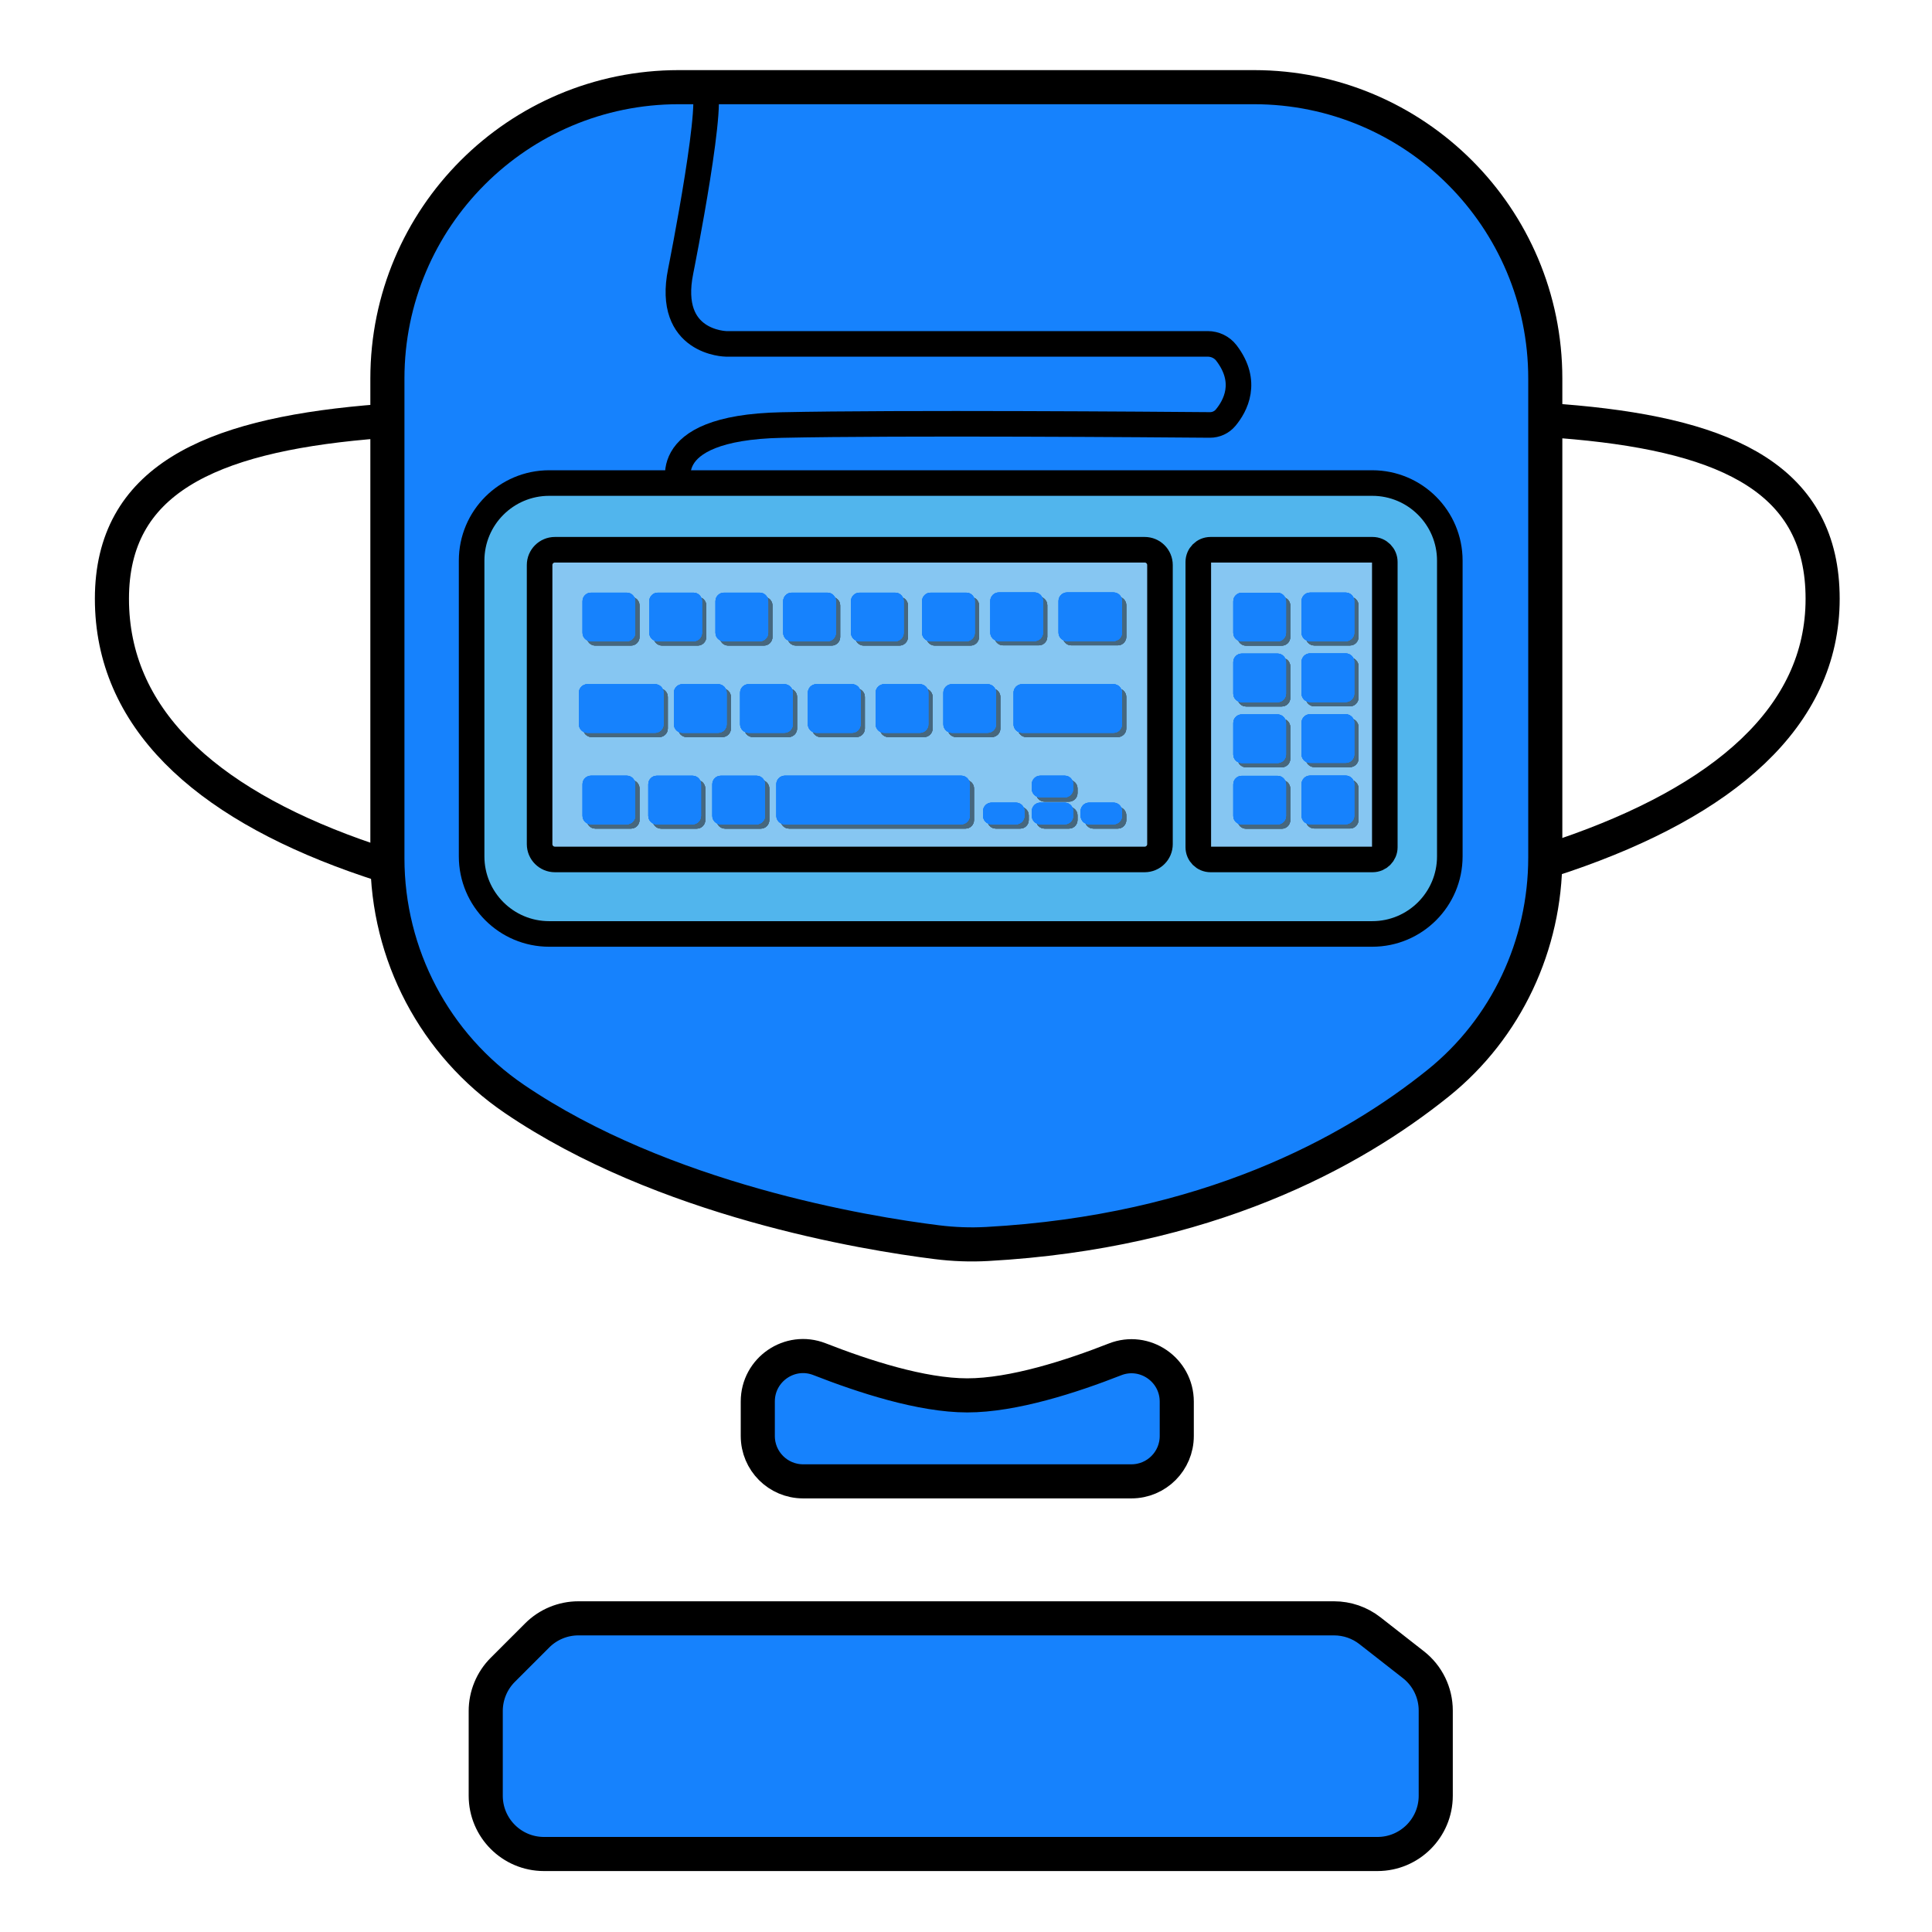
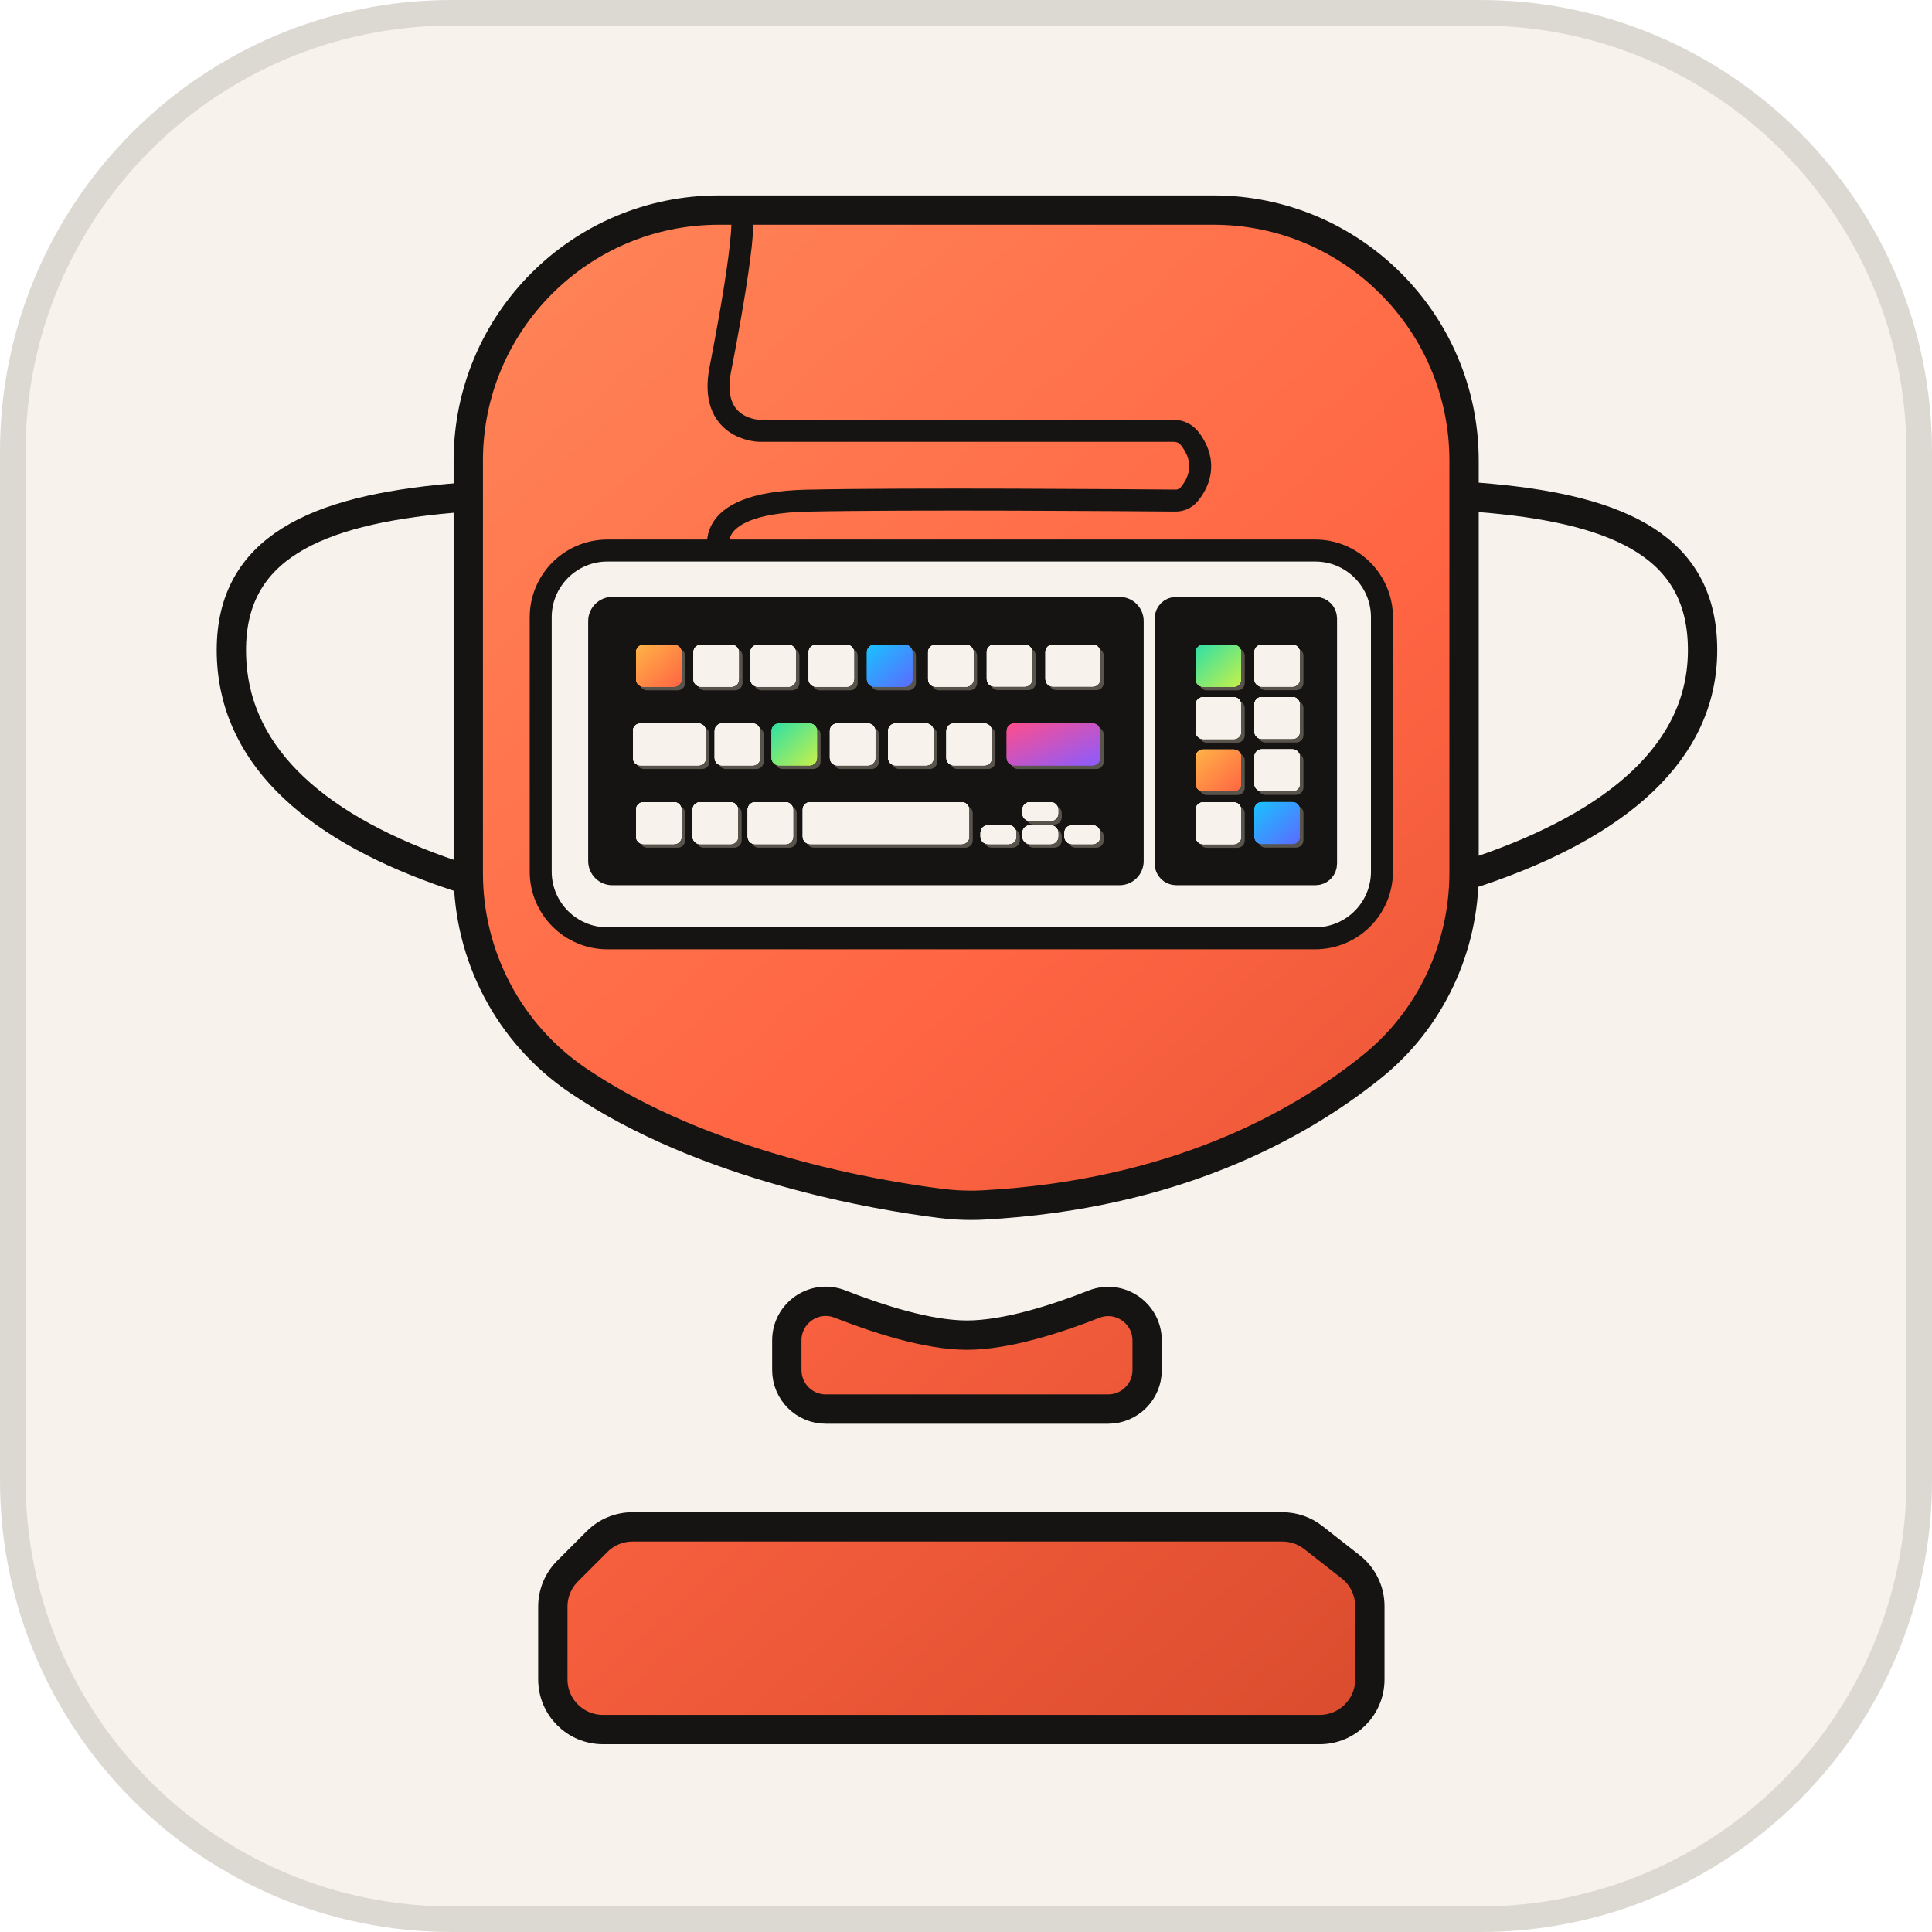
<svg xmlns="http://www.w3.org/2000/svg" viewBox="0 0 453.28 453.28">
  <defs>
    <style>
-       .cls-1 {
-         fill: #51b5ed;
-       }
+       .cls-1 { fill: #f7f3ec; }
+       .cls-2 { fill: #151412; }
+       .cls-3 { fill: #f7f3ec; }
+       .cls-4 { fill: none; }
+       .cls-5 { fill: url(#cup); }
+       .cls-6 { fill: #f7f3ec; }
+       .cls-7 { fill: #58534b; }
+       .cls-8 { isolation: isolate; }

-       .cls-1, .cls-2, .cls-3, .cls-4, .cls-5 {
-         stroke: #000;
-         stroke-miterlimit: 10;
-       }
+       .cls-1, .cls-2, .cls-3, .cls-4, .cls-5 { stroke: #151412; stroke-miterlimit: 10; }
+       .cls-1, .cls-2, .cls-4 { stroke-width: 6px; }
+       .cls-3, .cls-5 { stroke-width: 8px; }

-       .cls-1, .cls-2, .cls-4 {
-         stroke-width: 6px;
-       }
- 
-       .cls-6, .cls-5 {
-         fill: #1682fd;
-       }
- 
-       .cls-7 {
-         mix-blend-mode: multiply;
-         opacity: .48;
-       }
- 
-       .cls-2 {
-         fill: #86c6f2;
-       }
- 
-       .cls-8 {
-         isolation: isolate;
-       }
- 
-       .cls-3, .cls-4 {
-         fill: none;
-       }
- 
-       .cls-3, .cls-5 {
-         stroke-width: 8px;
-       }
+       .k-orange { fill: url(#k-orange); }
+       .k-blue { fill: url(#k-blue); }
+       .k-pink { fill: url(#k-pink); }
+       .k-green { fill: url(#k-green); }
    </style>
+     <linearGradient id="cup" gradientUnits="userSpaceOnUse" x1="40" y1="20" x2="380" y2="400">
+       <stop offset="0" stop-color="#ff8a5c" />
+       <stop offset="0.55" stop-color="#ff6543" />
+       <stop offset="1" stop-color="#d94b2d" />
+     </linearGradient>
+     <linearGradient id="k-orange" x1="0" y1="0" x2="1" y2="1">
+       <stop offset="0" stop-color="#ffb347" />
+       <stop offset="1" stop-color="#ff6543" />
+     </linearGradient>
+     <linearGradient id="k-blue" x1="0" y1="0" x2="1" y2="1">
+       <stop offset="0" stop-color="#19c2ff" />
+       <stop offset="1" stop-color="#5b6bff" />
+     </linearGradient>
+     <linearGradient id="k-pink" x1="0" y1="0" x2="1" y2="1">
+       <stop offset="0" stop-color="#ff4d8d" />
+       <stop offset="1" stop-color="#8a5cff" />
+     </linearGradient>
+     <linearGradient id="k-green" x1="0" y1="0" x2="1" y2="1">
+       <stop offset="0" stop-color="#2fe0a5" />
+       <stop offset="1" stop-color="#c6f04a" />
+     </linearGradient>
  </defs>
-   <g class="cls-8">
-     <g id="Layer_3" data-name="Layer 3">
-       <path class="cls-3" d="M427.62,140.49c0,55.63-93.44,78.63-204.28,78.63S26.26,196.12,26.26,140.49s91.61-41.06,202.44-41.06,198.92-14.57,198.92,41.06Z" />
-       <path class="cls-5" d="M159.25,20.45h134.94c37.75,0,68.36,30.61,68.36,68.36v112.36c0,20.52-9.12,40.07-25.11,52.94-20.45,16.45-54.44,34.91-105.82,37.75-3.94,.22-7.9,.07-11.82-.42-16.77-2.09-64.19-9.85-99.15-33.64-18.66-12.7-29.76-33.86-29.76-56.43V88.81c0-37.75,30.61-68.36,68.36-68.36Z" />
-       <path class="cls-5" d="M177.79,328.81v8.1c0,5.88,4.76,10.64,10.64,10.64h77.02c5.88,0,10.64-4.76,10.64-10.64v-8.06c0-7.49-7.54-12.66-14.51-9.91-10.2,4.01-23.89,8.44-34.64,8.44s-24.39-4.47-34.66-8.49c-6.97-2.73-14.49,2.44-14.49,9.92Z" />
-       <path class="cls-5" d="M127.62,434.98h195.56c7.55,0,13.67-6.12,13.67-13.67v-19.99c0-4.2-1.93-8.17-5.25-10.76l-10.19-7.97c-2.4-1.88-5.37-2.9-8.42-2.9H135.7c-3.62,0-7.1,1.44-9.66,4l-8.08,8.08c-2.56,2.56-4,6.04-4,9.66v19.88c0,7.55,6.12,13.67,13.67,13.67Z" />
-     </g>
-     <g id="Layer_4" data-name="Layer 4">
-       <rect class="cls-1" x="110.65" y="113.33" width="229.5" height="105.79" rx="18.2" ry="18.2" />
-       <path class="cls-4" d="M159.7,114.85s-7.02-14.48,23.69-15.13c27.66-.59,88.65-.12,100.46-.02,1.43,.01,2.79-.61,3.7-1.7,2.26-2.71,5.4-8.37,.18-15.19-1.04-1.35-2.66-2.13-4.37-2.13h-112.99s-14.1-.17-10.67-17.06c0,0,8.81-44.03,5.04-43.18" />
-       <rect class="cls-2" x="126.6" y="128.98" width="145.55" height="72.66" rx="3.59" ry="3.59" />
-       <rect class="cls-2" x="281.14" y="128.98" width="43.76" height="72.66" rx="2.87" ry="2.87" />
-       <g>
-         <g class="cls-7">
-           <rect x="137.67" y="140.05" width="12.37" height="11.41" rx="2" ry="2" />
-           <rect x="137.67" y="140.05" width="12.37" height="11.41" rx="2" ry="2" />
-           <rect x="137.67" y="140.05" width="12.37" height="11.41" rx="2" ry="2" />
-           <rect x="137.67" y="140.05" width="12.37" height="11.41" rx="2" ry="2" />
-           <rect x="183.14" y="182.99" width="45.38" height="11.41" rx="2" ry="2" />
-           <rect x="183.14" y="182.99" width="45.38" height="11.41" rx="2" ry="2" />
-           <rect x="183.14" y="182.99" width="45.38" height="11.41" rx="2" ry="2" />
-           <rect x="183.14" y="182.99" width="45.38" height="11.41" rx="2" ry="2" />
-           <rect x="137.67" y="182.99" width="12.37" height="11.41" rx="2" ry="2" />
-           <rect x="137.67" y="182.99" width="12.37" height="11.41" rx="2" ry="2" />
-           <rect x="137.67" y="182.99" width="12.37" height="11.41" rx="2" ry="2" />
-           <rect x="137.67" y="182.99" width="12.37" height="11.41" rx="2" ry="2" />
-           <rect x="153.1" y="183" width="12.37" height="11.41" rx="2" ry="2" />
-           <rect x="153.1" y="183" width="12.37" height="11.41" rx="2" ry="2" />
-           <rect x="153.1" y="183" width="12.37" height="11.41" rx="2" ry="2" />
-           <rect x="153.1" y="183" width="12.37" height="11.41" rx="2" ry="2" />
-           <rect x="168.12" y="183" width="12.37" height="11.41" rx="2" ry="2" />
-           <rect x="168.12" y="183" width="12.37" height="11.41" rx="2" ry="2" />
-           <rect x="168.12" y="183" width="12.37" height="11.41" rx="2" ry="2" />
-           <rect x="168.12" y="183" width="12.37" height="11.41" rx="2" ry="2" />
-           <rect x="136.82" y="161.52" width="19.86" height="11.41" rx="2" ry="2" />
-           <rect x="136.82" y="161.52" width="19.86" height="11.41" rx="2" ry="2" />
-           <rect x="136.82" y="161.52" width="19.86" height="11.41" rx="2" ry="2" />
-           <rect x="136.82" y="161.52" width="19.86" height="11.41" rx="2" ry="2" />
-           <rect x="159.11" y="161.52" width="12.37" height="11.41" rx="2" ry="2" />
-           <rect x="159.11" y="161.52" width="12.37" height="11.41" rx="2" ry="2" />
-           <rect x="159.11" y="161.52" width="12.37" height="11.41" rx="2" ry="2" />
-           <rect x="159.11" y="161.52" width="12.37" height="11.41" rx="2" ry="2" />
-           <rect x="174.64" y="161.52" width="12.37" height="11.41" rx="2" ry="2" />
-           <rect x="174.64" y="161.52" width="12.37" height="11.41" rx="2" ry="2" />
-           <rect x="174.64" y="161.52" width="12.37" height="11.41" rx="2" ry="2" />
-           <rect x="174.64" y="161.52" width="12.37" height="11.41" rx="2" ry="2" />
-           <rect x="190.54" y="161.52" width="12.37" height="11.41" rx="2" ry="2" />
-           <rect x="190.54" y="161.52" width="12.37" height="11.41" rx="2" ry="2" />
-           <rect x="190.54" y="161.52" width="12.37" height="11.41" rx="2" ry="2" />
-           <rect x="190.54" y="161.52" width="12.37" height="11.41" rx="2" ry="2" />
-           <rect x="206.44" y="161.52" width="12.37" height="11.41" rx="2" ry="2" />
-           <rect x="206.44" y="161.52" width="12.37" height="11.41" rx="2" ry="2" />
-           <rect x="206.44" y="161.52" width="12.37" height="11.41" rx="2" ry="2" />
-           <rect x="206.44" y="161.52" width="12.37" height="11.41" rx="2" ry="2" />
-           <rect x="222.33" y="161.52" width="12.37" height="11.41" rx="2" ry="2" />
-           <rect x="222.33" y="161.52" width="12.37" height="11.41" rx="2" ry="2" />
-           <rect x="222.33" y="161.52" width="12.37" height="11.41" rx="2" ry="2" />
-           <rect x="222.33" y="161.52" width="12.37" height="11.41" rx="2" ry="2" />
-           <rect x="238.8" y="161.52" width="25.44" height="11.41" rx="2" ry="2" />
-           <rect x="238.8" y="161.52" width="25.44" height="11.41" rx="2" ry="2" />
-           <rect x="238.8" y="161.52" width="25.44" height="11.41" rx="2" ry="2" />
-           <rect x="238.8" y="161.52" width="25.44" height="11.41" rx="2" ry="2" />
-           <rect x="153.33" y="140.05" width="12.37" height="11.41" rx="2" ry="2" />
-           <rect x="153.33" y="140.05" width="12.37" height="11.41" rx="2" ry="2" />
-           <rect x="153.33" y="140.05" width="12.37" height="11.41" rx="2" ry="2" />
-           <rect x="153.33" y="140.05" width="12.37" height="11.41" rx="2" ry="2" />
-           <rect x="168.86" y="140.05" width="12.37" height="11.41" rx="2" ry="2" />
-           <rect x="168.86" y="140.05" width="12.37" height="11.41" rx="2" ry="2" />
-           <rect x="168.86" y="140.05" width="12.37" height="11.41" rx="2" ry="2" />
-           <rect x="168.86" y="140.05" width="12.37" height="11.41" rx="2" ry="2" />
-           <rect x="184.75" y="140.05" width="12.37" height="11.41" rx="2" ry="2" />
-           <rect x="184.75" y="140.05" width="12.37" height="11.41" rx="2" ry="2" />
-           <rect x="184.75" y="140.05" width="12.37" height="11.41" rx="2" ry="2" />
-           <rect x="184.75" y="140.05" width="12.37" height="11.41" rx="2" ry="2" />
-           <rect x="200.65" y="140.05" width="12.37" height="11.41" rx="2" ry="2" />
-           <rect x="200.65" y="140.05" width="12.37" height="11.41" rx="2" ry="2" />
-           <rect x="200.65" y="140.05" width="12.37" height="11.41" rx="2" ry="2" />
-           <rect x="200.65" y="140.05" width="12.37" height="11.41" rx="2" ry="2" />
-           <rect x="217.33" y="140.05" width="12.37" height="11.41" rx="2" ry="2" />
-           <rect x="217.33" y="140.05" width="12.37" height="11.41" rx="2" ry="2" />
-           <rect x="217.33" y="140.05" width="12.37" height="11.41" rx="2" ry="2" />
-           <rect x="217.33" y="140.05" width="12.37" height="11.41" rx="2" ry="2" />
-           <rect x="233.34" y="140" width="12.37" height="11.41" rx="2" ry="2" />
-           <rect x="233.34" y="140" width="12.37" height="11.41" rx="2" ry="2" />
-           <rect x="233.34" y="140" width="12.37" height="11.41" rx="2" ry="2" />
-           <rect x="233.34" y="140" width="12.37" height="11.41" rx="2" ry="2" />
-           <rect x="249.35" y="140" width="14.9" height="11.41" rx="2" ry="2" />
-           <rect x="249.35" y="140" width="14.9" height="11.41" rx="2" ry="2" />
-           <rect x="249.35" y="140" width="14.9" height="11.41" rx="2" ry="2" />
-           <rect x="249.35" y="140" width="14.9" height="11.41" rx="2" ry="2" />
-           <rect x="231.64" y="189.31" width="9.72" height="5.09" rx="2" ry="2" />
-           <rect x="231.64" y="189.31" width="9.72" height="5.09" rx="2" ry="2" />
-           <rect x="231.64" y="189.31" width="9.72" height="5.09" rx="2" ry="2" />
-           <rect x="231.64" y="189.31" width="9.72" height="5.09" rx="2" ry="2" />
-           <rect x="243.08" y="189.31" width="9.72" height="5.09" rx="2" ry="2" />
-           <rect x="243.08" y="189.31" width="9.72" height="5.09" rx="2" ry="2" />
-           <rect x="243.08" y="189.31" width="9.72" height="5.09" rx="2" ry="2" />
-           <rect x="243.08" y="189.31" width="9.72" height="5.09" rx="2" ry="2" />
-           <rect x="254.53" y="189.31" width="9.72" height="5.09" rx="2" ry="2" />
-           <rect x="254.53" y="189.31" width="9.72" height="5.09" rx="2" ry="2" />
-           <rect x="254.53" y="189.31" width="9.72" height="5.09" rx="2" ry="2" />
-           <rect x="254.53" y="189.31" width="9.72" height="5.09" rx="2" ry="2" />
-           <rect x="243.08" y="182.99" width="9.72" height="5.09" rx="2" ry="2" />
-           <rect x="243.08" y="182.99" width="9.72" height="5.09" rx="2" ry="2" />
-           <rect x="243.08" y="182.99" width="9.72" height="5.09" rx="2" ry="2" />
-           <rect x="243.08" y="182.99" width="9.72" height="5.09" rx="2" ry="2" />
-           <rect x="290.35" y="183.02" width="12.37" height="11.41" rx="2" ry="2" />
-           <rect x="290.35" y="183.02" width="12.37" height="11.41" rx="2" ry="2" />
-           <rect x="290.35" y="183.02" width="12.37" height="11.41" rx="2" ry="2" />
-           <rect x="290.35" y="183.02" width="12.37" height="11.41" rx="2" ry="2" />
-           <rect x="306.36" y="182.97" width="12.37" height="11.41" rx="2" ry="2" />
-           <rect x="306.36" y="182.97" width="12.37" height="11.41" rx="2" ry="2" />
-           <rect x="306.36" y="182.97" width="12.37" height="11.41" rx="2" ry="2" />
-           <rect x="306.36" y="182.97" width="12.37" height="11.41" rx="2" ry="2" />
-           <rect x="290.35" y="168.61" width="12.37" height="11.41" rx="2" ry="2" />
-           <rect x="290.35" y="168.61" width="12.37" height="11.41" rx="2" ry="2" />
-           <rect x="290.35" y="168.61" width="12.37" height="11.41" rx="2" ry="2" />
-           <rect x="290.35" y="168.61" width="12.37" height="11.41" rx="2" ry="2" />
-           <rect x="306.36" y="168.57" width="12.37" height="11.41" rx="2" ry="2" />
-           <rect x="306.36" y="168.57" width="12.37" height="11.41" rx="2" ry="2" />
-           <rect x="306.36" y="168.57" width="12.37" height="11.41" rx="2" ry="2" />
-           <rect x="306.36" y="168.57" width="12.37" height="11.41" rx="2" ry="2" />
-           <rect x="290.35" y="154.34" width="12.37" height="11.41" rx="2" ry="2" />
-           <rect x="290.35" y="154.34" width="12.37" height="11.41" rx="2" ry="2" />
-           <rect x="290.35" y="154.34" width="12.37" height="11.41" rx="2" ry="2" />
-           <rect x="290.35" y="154.34" width="12.37" height="11.41" rx="2" ry="2" />
-           <rect x="306.36" y="154.3" width="12.37" height="11.41" rx="2" ry="2" />
-           <rect x="306.36" y="154.3" width="12.37" height="11.41" rx="2" ry="2" />
-           <rect x="306.36" y="154.3" width="12.37" height="11.41" rx="2" ry="2" />
-           <rect x="306.36" y="154.3" width="12.37" height="11.41" rx="2" ry="2" />
-           <rect x="290.35" y="140.07" width="12.37" height="11.41" rx="2" ry="2" />
-           <rect x="290.35" y="140.07" width="12.37" height="11.41" rx="2" ry="2" />
-           <rect x="290.35" y="140.07" width="12.37" height="11.41" rx="2" ry="2" />
-           <rect x="290.35" y="140.07" width="12.37" height="11.41" rx="2" ry="2" />
-           <rect x="306.36" y="140.03" width="12.37" height="11.41" rx="2" ry="2" />
-           <rect x="306.36" y="140.03" width="12.37" height="11.41" rx="2" ry="2" />
-           <rect x="306.36" y="140.03" width="12.37" height="11.41" rx="2" ry="2" />
-           <rect x="306.36" y="140.03" width="12.37" height="11.41" rx="2" ry="2" />
-         </g>
+   <rect width="453.28" height="453.28" rx="106" fill="#f7f3ec" />
+   <rect x="3" y="3" width="447.28" height="447.28" rx="103" fill="none" stroke="#151412" stroke-opacity="0.12" stroke-width="6" />
+   <g transform="translate(31.7 31.7) scale(0.86)">
+     <g class="cls-8">
+       <g id="Layer_3" data-name="Layer 3">
+         <path class="cls-3" d="M427.62,140.49c0,55.63-93.44,78.63-204.28,78.63S26.26,196.12,26.26,140.49s91.61-41.06,202.44-41.06,198.92-14.57,198.92,41.06Z" />
+         <path class="cls-5" d="M159.25,20.45h134.94c37.75,0,68.36,30.61,68.36,68.36v112.36c0,20.52-9.12,40.07-25.11,52.94-20.45,16.45-54.44,34.91-105.82,37.75-3.94,.22-7.9,.07-11.82-.42-16.77-2.09-64.19-9.85-99.15-33.64-18.66-12.7-29.76-33.86-29.76-56.43V88.81c0-37.75,30.61-68.36,68.36-68.36Z" />
+         <path class="cls-5" d="M177.79,328.81v8.1c0,5.88,4.76,10.64,10.64,10.64h77.02c5.88,0,10.64-4.76,10.64-10.64v-8.06c0-7.49-7.54-12.66-14.51-9.91-10.2,4.01-23.89,8.44-34.64,8.44s-24.39-4.47-34.66-8.49c-6.97-2.73-14.49,2.44-14.49,9.92Z" />
+         <path class="cls-5" d="M127.62,434.98h195.56c7.55,0,13.67-6.12,13.67-13.67v-19.99c0-4.2-1.93-8.17-5.25-10.76l-10.19-7.97c-2.4-1.88-5.37-2.9-8.42-2.9H135.7c-3.62,0-7.1,1.44-9.66,4l-8.08,8.08c-2.56,2.56-4,6.04-4,9.66v19.88c0,7.55,6.12,13.67,13.67,13.67Z" />
+       </g>
+       <g id="Layer_4" data-name="Layer 4">
+         <rect class="cls-1" x="110.65" y="113.33" width="229.5" height="105.79" rx="18.2" ry="18.2" />
+         <path class="cls-4" d="M159.7,114.85s-7.02-14.48,23.69-15.13c27.66-.59,88.65-.12,100.46-.02,1.43,.01,2.79-.61,3.7-1.7,2.26-2.71,5.4-8.37,.18-15.19-1.04-1.35-2.66-2.13-4.37-2.13h-112.99s-14.1-.17-10.67-17.06c0,0,8.81-44.03,5.04-43.18" />
+         <rect class="cls-2" x="126.6" y="128.98" width="145.55" height="72.66" rx="3.59" ry="3.59" />
+         <rect class="cls-2" x="281.14" y="128.98" width="43.76" height="72.66" rx="2.87" ry="2.87" />
        <g>
-           <g>
-             <rect class="cls-6" x="136.67" y="139.05" width="12.37" height="11.41" rx="2" ry="2" />
-             <rect class="cls-6" x="136.67" y="139.05" width="12.37" height="11.41" rx="2" ry="2" />
-             <rect class="cls-6" x="136.67" y="139.05" width="12.37" height="11.41" rx="2" ry="2" />
-             <rect class="cls-6" x="136.67" y="139.05" width="12.37" height="11.41" rx="2" ry="2" />
+           <g class="cls-7">
+             <rect x="137.67" y="140.05" width="12.37" height="11.41" rx="2" ry="2" />
+             <rect x="183.14" y="182.99" width="45.38" height="11.41" rx="2" ry="2" />
+             <rect x="137.67" y="182.99" width="12.37" height="11.41" rx="2" ry="2" />
+             <rect x="153.1" y="183" width="12.37" height="11.41" rx="2" ry="2" />
+             <rect x="168.12" y="183" width="12.37" height="11.41" rx="2" ry="2" />
+             <rect x="136.82" y="161.52" width="19.86" height="11.41" rx="2" ry="2" />
+             <rect x="159.11" y="161.52" width="12.37" height="11.41" rx="2" ry="2" />
+             <rect x="174.64" y="161.52" width="12.37" height="11.41" rx="2" ry="2" />
+             <rect x="190.54" y="161.52" width="12.37" height="11.41" rx="2" ry="2" />
+             <rect x="206.44" y="161.52" width="12.37" height="11.41" rx="2" ry="2" />
+             <rect x="222.33" y="161.52" width="12.37" height="11.41" rx="2" ry="2" />
+             <rect x="238.8" y="161.52" width="25.44" height="11.41" rx="2" ry="2" />
+             <rect x="153.33" y="140.05" width="12.37" height="11.41" rx="2" ry="2" />
+             <rect x="168.86" y="140.05" width="12.37" height="11.41" rx="2" ry="2" />
+             <rect x="184.75" y="140.05" width="12.37" height="11.41" rx="2" ry="2" />
+             <rect x="200.65" y="140.05" width="12.37" height="11.41" rx="2" ry="2" />
+             <rect x="217.33" y="140.05" width="12.37" height="11.41" rx="2" ry="2" />
+             <rect x="233.34" y="140" width="12.37" height="11.41" rx="2" ry="2" />
+             <rect x="249.35" y="140" width="14.9" height="11.41" rx="2" ry="2" />
+             <rect x="231.64" y="189.31" width="9.72" height="5.09" rx="2" ry="2" />
+             <rect x="243.08" y="189.31" width="9.72" height="5.09" rx="2" ry="2" />
+             <rect x="254.53" y="189.31" width="9.72" height="5.09" rx="2" ry="2" />
+             <rect x="243.08" y="182.99" width="9.72" height="5.09" rx="2" ry="2" />
+             <rect x="290.35" y="183.02" width="12.37" height="11.41" rx="2" ry="2" />
+             <rect x="306.36" y="182.97" width="12.37" height="11.41" rx="2" ry="2" />
+             <rect x="290.35" y="168.61" width="12.37" height="11.41" rx="2" ry="2" />
+             <rect x="306.36" y="168.57" width="12.37" height="11.41" rx="2" ry="2" />
+             <rect x="290.35" y="154.34" width="12.37" height="11.41" rx="2" ry="2" />
+             <rect x="306.36" y="154.3" width="12.37" height="11.41" rx="2" ry="2" />
+             <rect x="290.35" y="140.07" width="12.37" height="11.41" rx="2" ry="2" />
+             <rect x="306.36" y="140.03" width="12.37" height="11.41" rx="2" ry="2" />
          </g>
          <g>
-             <rect class="cls-6" x="182.14" y="181.99" width="45.38" height="11.41" rx="2" ry="2" />
-             <rect class="cls-6" x="182.14" y="181.99" width="45.38" height="11.41" rx="2" ry="2" />
-             <rect class="cls-6" x="182.14" y="181.99" width="45.38" height="11.41" rx="2" ry="2" />
-             <rect class="cls-6" x="182.14" y="181.99" width="45.38" height="11.41" rx="2" ry="2" />
-           </g>
-           <g>
-             <rect class="cls-6" x="136.67" y="181.99" width="12.37" height="11.41" rx="2" ry="2" />
-             <rect class="cls-6" x="136.67" y="181.99" width="12.37" height="11.41" rx="2" ry="2" />
-             <rect class="cls-6" x="136.67" y="181.99" width="12.37" height="11.41" rx="2" ry="2" />
-             <rect class="cls-6" x="136.67" y="181.99" width="12.37" height="11.41" rx="2" ry="2" />
-           </g>
-           <g>
-             <rect class="cls-6" x="152.1" y="182" width="12.37" height="11.41" rx="2" ry="2" />
-             <rect class="cls-6" x="152.1" y="182" width="12.37" height="11.41" rx="2" ry="2" />
-             <rect class="cls-6" x="152.1" y="182" width="12.37" height="11.41" rx="2" ry="2" />
-             <rect class="cls-6" x="152.1" y="182" width="12.37" height="11.41" rx="2" ry="2" />
-           </g>
-           <g>
-             <rect class="cls-6" x="167.12" y="182" width="12.37" height="11.41" rx="2" ry="2" />
-             <rect class="cls-6" x="167.12" y="182" width="12.37" height="11.41" rx="2" ry="2" />
-             <rect class="cls-6" x="167.12" y="182" width="12.37" height="11.41" rx="2" ry="2" />
-             <rect class="cls-6" x="167.12" y="182" width="12.37" height="11.41" rx="2" ry="2" />
-           </g>
-           <g>
-             <rect class="cls-6" x="135.82" y="160.52" width="19.86" height="11.41" rx="2" ry="2" />
-             <rect class="cls-6" x="135.82" y="160.52" width="19.86" height="11.41" rx="2" ry="2" />
-             <rect class="cls-6" x="135.82" y="160.52" width="19.86" height="11.41" rx="2" ry="2" />
-             <rect class="cls-6" x="135.82" y="160.52" width="19.86" height="11.41" rx="2" ry="2" />
-           </g>
-           <g>
-             <rect class="cls-6" x="158.11" y="160.52" width="12.37" height="11.41" rx="2" ry="2" />
-             <rect class="cls-6" x="158.11" y="160.52" width="12.37" height="11.41" rx="2" ry="2" />
-             <rect class="cls-6" x="158.11" y="160.52" width="12.37" height="11.41" rx="2" ry="2" />
-             <rect class="cls-6" x="158.11" y="160.52" width="12.37" height="11.41" rx="2" ry="2" />
-           </g>
-           <g>
-             <rect class="cls-6" x="173.64" y="160.52" width="12.37" height="11.41" rx="2" ry="2" />
-             <rect class="cls-6" x="173.64" y="160.52" width="12.37" height="11.41" rx="2" ry="2" />
-             <rect class="cls-6" x="173.64" y="160.52" width="12.37" height="11.41" rx="2" ry="2" />
-             <rect class="cls-6" x="173.64" y="160.52" width="12.37" height="11.41" rx="2" ry="2" />
-           </g>
-           <g>
-             <rect class="cls-6" x="189.54" y="160.52" width="12.37" height="11.41" rx="2" ry="2" />
-             <rect class="cls-6" x="189.54" y="160.52" width="12.37" height="11.41" rx="2" ry="2" />
-             <rect class="cls-6" x="189.54" y="160.52" width="12.37" height="11.41" rx="2" ry="2" />
-             <rect class="cls-6" x="189.54" y="160.52" width="12.37" height="11.41" rx="2" ry="2" />
-           </g>
-           <g>
-             <rect class="cls-6" x="205.44" y="160.52" width="12.37" height="11.41" rx="2" ry="2" />
-             <rect class="cls-6" x="205.44" y="160.52" width="12.37" height="11.41" rx="2" ry="2" />
-             <rect class="cls-6" x="205.44" y="160.52" width="12.37" height="11.41" rx="2" ry="2" />
-             <rect class="cls-6" x="205.44" y="160.52" width="12.37" height="11.41" rx="2" ry="2" />
-           </g>
-           <g>
-             <rect class="cls-6" x="221.33" y="160.52" width="12.37" height="11.41" rx="2" ry="2" />
-             <rect class="cls-6" x="221.33" y="160.52" width="12.37" height="11.41" rx="2" ry="2" />
-             <rect class="cls-6" x="221.33" y="160.52" width="12.37" height="11.41" rx="2" ry="2" />
-             <rect class="cls-6" x="221.33" y="160.52" width="12.37" height="11.41" rx="2" ry="2" />
-           </g>
-           <g>
-             <rect class="cls-6" x="237.8" y="160.52" width="25.44" height="11.41" rx="2" ry="2" />
-             <rect class="cls-6" x="237.8" y="160.52" width="25.44" height="11.41" rx="2" ry="2" />
-             <rect class="cls-6" x="237.8" y="160.52" width="25.44" height="11.41" rx="2" ry="2" />
-             <rect class="cls-6" x="237.8" y="160.52" width="25.44" height="11.41" rx="2" ry="2" />
-           </g>
-           <g>
-             <rect class="cls-6" x="152.33" y="139.05" width="12.37" height="11.41" rx="2" ry="2" />
-             <rect class="cls-6" x="152.33" y="139.05" width="12.37" height="11.41" rx="2" ry="2" />
-             <rect class="cls-6" x="152.33" y="139.05" width="12.37" height="11.41" rx="2" ry="2" />
-             <rect class="cls-6" x="152.33" y="139.05" width="12.37" height="11.41" rx="2" ry="2" />
-           </g>
-           <g>
-             <rect class="cls-6" x="167.86" y="139.05" width="12.37" height="11.41" rx="2" ry="2" />
-             <rect class="cls-6" x="167.86" y="139.05" width="12.37" height="11.41" rx="2" ry="2" />
-             <rect class="cls-6" x="167.86" y="139.05" width="12.37" height="11.41" rx="2" ry="2" />
-             <rect class="cls-6" x="167.86" y="139.05" width="12.37" height="11.41" rx="2" ry="2" />
-           </g>
-           <g>
-             <rect class="cls-6" x="183.75" y="139.05" width="12.37" height="11.41" rx="2" ry="2" />
-             <rect class="cls-6" x="183.75" y="139.05" width="12.37" height="11.41" rx="2" ry="2" />
-             <rect class="cls-6" x="183.75" y="139.05" width="12.37" height="11.41" rx="2" ry="2" />
-             <rect class="cls-6" x="183.75" y="139.05" width="12.37" height="11.41" rx="2" ry="2" />
-           </g>
-           <g>
-             <rect class="cls-6" x="199.65" y="139.05" width="12.37" height="11.41" rx="2" ry="2" />
-             <rect class="cls-6" x="199.65" y="139.05" width="12.37" height="11.41" rx="2" ry="2" />
-             <rect class="cls-6" x="199.65" y="139.05" width="12.37" height="11.41" rx="2" ry="2" />
-             <rect class="cls-6" x="199.65" y="139.05" width="12.37" height="11.41" rx="2" ry="2" />
-           </g>
-           <g>
-             <rect class="cls-6" x="216.33" y="139.05" width="12.37" height="11.41" rx="2" ry="2" />
-             <rect class="cls-6" x="216.33" y="139.05" width="12.37" height="11.41" rx="2" ry="2" />
-             <rect class="cls-6" x="216.33" y="139.05" width="12.37" height="11.41" rx="2" ry="2" />
-             <rect class="cls-6" x="216.33" y="139.05" width="12.37" height="11.41" rx="2" ry="2" />
-           </g>
-           <g>
-             <rect class="cls-6" x="232.34" y="139" width="12.37" height="11.41" rx="2" ry="2" />
-             <rect class="cls-6" x="232.34" y="139" width="12.37" height="11.41" rx="2" ry="2" />
-             <rect class="cls-6" x="232.34" y="139" width="12.37" height="11.41" rx="2" ry="2" />
-             <rect class="cls-6" x="232.34" y="139" width="12.37" height="11.41" rx="2" ry="2" />
-           </g>
-           <g>
-             <rect class="cls-6" x="248.35" y="139" width="14.9" height="11.41" rx="2" ry="2" />
-             <rect class="cls-6" x="248.35" y="139" width="14.9" height="11.41" rx="2" ry="2" />
-             <rect class="cls-6" x="248.35" y="139" width="14.9" height="11.41" rx="2" ry="2" />
-             <rect class="cls-6" x="248.35" y="139" width="14.9" height="11.41" rx="2" ry="2" />
-           </g>
-           <g>
-             <rect class="cls-6" x="230.64" y="188.31" width="9.72" height="5.09" rx="2" ry="2" />
-             <rect class="cls-6" x="230.64" y="188.31" width="9.72" height="5.09" rx="2" ry="2" />
-             <rect class="cls-6" x="230.64" y="188.31" width="9.72" height="5.09" rx="2" ry="2" />
-             <rect class="cls-6" x="230.64" y="188.31" width="9.72" height="5.09" rx="2" ry="2" />
-           </g>
-           <g>
-             <rect class="cls-6" x="242.08" y="188.31" width="9.72" height="5.09" rx="2" ry="2" />
-             <rect class="cls-6" x="242.08" y="188.31" width="9.72" height="5.09" rx="2" ry="2" />
-             <rect class="cls-6" x="242.08" y="188.31" width="9.72" height="5.09" rx="2" ry="2" />
-             <rect class="cls-6" x="242.08" y="188.31" width="9.72" height="5.09" rx="2" ry="2" />
-           </g>
-           <g>
-             <rect class="cls-6" x="253.53" y="188.31" width="9.72" height="5.09" rx="2" ry="2" />
-             <rect class="cls-6" x="253.53" y="188.31" width="9.72" height="5.09" rx="2" ry="2" />
-             <rect class="cls-6" x="253.53" y="188.31" width="9.72" height="5.09" rx="2" ry="2" />
-             <rect class="cls-6" x="253.53" y="188.31" width="9.72" height="5.09" rx="2" ry="2" />
-           </g>
-           <g>
-             <rect class="cls-6" x="242.08" y="181.99" width="9.72" height="5.09" rx="2" ry="2" />
-             <rect class="cls-6" x="242.08" y="181.99" width="9.72" height="5.09" rx="2" ry="2" />
-             <rect class="cls-6" x="242.08" y="181.99" width="9.72" height="5.09" rx="2" ry="2" />
-             <rect class="cls-6" x="242.08" y="181.99" width="9.72" height="5.09" rx="2" ry="2" />
-           </g>
-           <g>
-             <rect class="cls-6" x="289.35" y="182.02" width="12.37" height="11.41" rx="2" ry="2" />
-             <rect class="cls-6" x="289.35" y="182.02" width="12.37" height="11.41" rx="2" ry="2" />
-             <rect class="cls-6" x="289.35" y="182.02" width="12.37" height="11.41" rx="2" ry="2" />
-             <rect class="cls-6" x="289.35" y="182.02" width="12.37" height="11.41" rx="2" ry="2" />
-           </g>
-           <g>
-             <rect class="cls-6" x="305.36" y="181.97" width="12.37" height="11.41" rx="2" ry="2" />
-             <rect class="cls-6" x="305.36" y="181.97" width="12.37" height="11.41" rx="2" ry="2" />
-             <rect class="cls-6" x="305.36" y="181.97" width="12.37" height="11.41" rx="2" ry="2" />
-             <rect class="cls-6" x="305.36" y="181.97" width="12.37" height="11.41" rx="2" ry="2" />
-           </g>
-           <g>
-             <rect class="cls-6" x="289.35" y="167.61" width="12.37" height="11.41" rx="2" ry="2" />
-             <rect class="cls-6" x="289.35" y="167.61" width="12.37" height="11.41" rx="2" ry="2" />
-             <rect class="cls-6" x="289.35" y="167.61" width="12.37" height="11.41" rx="2" ry="2" />
-             <rect class="cls-6" x="289.35" y="167.61" width="12.37" height="11.41" rx="2" ry="2" />
-           </g>
-           <g>
-             <rect class="cls-6" x="305.36" y="167.57" width="12.37" height="11.41" rx="2" ry="2" />
-             <rect class="cls-6" x="305.36" y="167.57" width="12.37" height="11.41" rx="2" ry="2" />
-             <rect class="cls-6" x="305.36" y="167.57" width="12.37" height="11.41" rx="2" ry="2" />
-             <rect class="cls-6" x="305.36" y="167.57" width="12.37" height="11.41" rx="2" ry="2" />
-           </g>
-           <g>
-             <rect class="cls-6" x="289.35" y="153.34" width="12.37" height="11.41" rx="2" ry="2" />
-             <rect class="cls-6" x="289.35" y="153.34" width="12.37" height="11.41" rx="2" ry="2" />
-             <rect class="cls-6" x="289.35" y="153.34" width="12.37" height="11.41" rx="2" ry="2" />
-             <rect class="cls-6" x="289.35" y="153.34" width="12.37" height="11.41" rx="2" ry="2" />
-           </g>
-           <g>
-             <rect class="cls-6" x="305.36" y="153.3" width="12.37" height="11.41" rx="2" ry="2" />
-             <rect class="cls-6" x="305.36" y="153.3" width="12.37" height="11.41" rx="2" ry="2" />
-             <rect class="cls-6" x="305.36" y="153.3" width="12.37" height="11.41" rx="2" ry="2" />
-             <rect class="cls-6" x="305.36" y="153.3" width="12.37" height="11.41" rx="2" ry="2" />
-           </g>
-           <g>
-             <rect class="cls-6" x="289.35" y="139.07" width="12.37" height="11.41" rx="2" ry="2" />
-             <rect class="cls-6" x="289.35" y="139.07" width="12.37" height="11.41" rx="2" ry="2" />
-             <rect class="cls-6" x="289.35" y="139.07" width="12.37" height="11.41" rx="2" ry="2" />
-             <rect class="cls-6" x="289.35" y="139.07" width="12.37" height="11.41" rx="2" ry="2" />
-           </g>
-           <g>
-             <rect class="cls-6" x="305.36" y="139.03" width="12.37" height="11.41" rx="2" ry="2" />
-             <rect class="cls-6" x="305.36" y="139.03" width="12.37" height="11.41" rx="2" ry="2" />
-             <rect class="cls-6" x="305.36" y="139.03" width="12.37" height="11.41" rx="2" ry="2" />
-             <rect class="cls-6" x="305.36" y="139.03" width="12.37" height="11.41" rx="2" ry="2" />
+             <g>
+               <rect class="cls-6 k-orange" x="136.67" y="139.05" width="12.37" height="11.41" rx="2" ry="2" />
+               <rect class="cls-6 k-orange" x="136.67" y="139.05" width="12.37" height="11.41" rx="2" ry="2" />
+               <rect class="cls-6 k-orange" x="136.67" y="139.05" width="12.37" height="11.41" rx="2" ry="2" />
+               <rect class="cls-6 k-orange" x="136.67" y="139.05" width="12.37" height="11.41" rx="2" ry="2" />
+             </g>
+             <g>
+               <rect class="cls-6" x="182.14" y="181.99" width="45.38" height="11.41" rx="2" ry="2" />
+               <rect class="cls-6" x="182.14" y="181.99" width="45.38" height="11.41" rx="2" ry="2" />
+               <rect class="cls-6" x="182.14" y="181.99" width="45.38" height="11.41" rx="2" ry="2" />
+               <rect class="cls-6" x="182.14" y="181.99" width="45.38" height="11.41" rx="2" ry="2" />
+             </g>
+             <g>
+               <rect class="cls-6" x="136.67" y="181.99" width="12.37" height="11.41" rx="2" ry="2" />
+               <rect class="cls-6" x="136.67" y="181.99" width="12.37" height="11.41" rx="2" ry="2" />
+               <rect class="cls-6" x="136.67" y="181.99" width="12.37" height="11.41" rx="2" ry="2" />
+               <rect class="cls-6" x="136.67" y="181.99" width="12.37" height="11.41" rx="2" ry="2" />
+             </g>
+             <g>
+               <rect class="cls-6" x="152.1" y="182" width="12.37" height="11.41" rx="2" ry="2" />
+               <rect class="cls-6" x="152.1" y="182" width="12.37" height="11.41" rx="2" ry="2" />
+               <rect class="cls-6" x="152.1" y="182" width="12.37" height="11.41" rx="2" ry="2" />
+               <rect class="cls-6" x="152.1" y="182" width="12.37" height="11.41" rx="2" ry="2" />
+             </g>
+             <g>
+               <rect class="cls-6" x="167.12" y="182" width="12.37" height="11.41" rx="2" ry="2" />
+               <rect class="cls-6" x="167.12" y="182" width="12.37" height="11.41" rx="2" ry="2" />
+               <rect class="cls-6" x="167.12" y="182" width="12.37" height="11.41" rx="2" ry="2" />
+               <rect class="cls-6" x="167.12" y="182" width="12.37" height="11.41" rx="2" ry="2" />
+             </g>
+             <g>
+               <rect class="cls-6" x="135.82" y="160.52" width="19.86" height="11.41" rx="2" ry="2" />
+               <rect class="cls-6" x="135.82" y="160.52" width="19.86" height="11.41" rx="2" ry="2" />
+               <rect class="cls-6" x="135.82" y="160.52" width="19.86" height="11.41" rx="2" ry="2" />
+               <rect class="cls-6" x="135.82" y="160.52" width="19.86" height="11.41" rx="2" ry="2" />
+             </g>
+             <g>
+               <rect class="cls-6" x="158.11" y="160.52" width="12.37" height="11.41" rx="2" ry="2" />
+               <rect class="cls-6" x="158.11" y="160.52" width="12.37" height="11.41" rx="2" ry="2" />
+               <rect class="cls-6" x="158.11" y="160.52" width="12.37" height="11.41" rx="2" ry="2" />
+               <rect class="cls-6" x="158.11" y="160.52" width="12.37" height="11.41" rx="2" ry="2" />
+             </g>
+             <g>
+               <rect class="cls-6 k-green" x="173.64" y="160.52" width="12.37" height="11.41" rx="2" ry="2" />
+               <rect class="cls-6 k-green" x="173.64" y="160.52" width="12.37" height="11.41" rx="2" ry="2" />
+               <rect class="cls-6 k-green" x="173.64" y="160.52" width="12.37" height="11.41" rx="2" ry="2" />
+               <rect class="cls-6 k-green" x="173.64" y="160.52" width="12.37" height="11.41" rx="2" ry="2" />
+             </g>
+             <g>
+               <rect class="cls-6" x="189.54" y="160.52" width="12.37" height="11.41" rx="2" ry="2" />
+               <rect class="cls-6" x="189.54" y="160.52" width="12.37" height="11.41" rx="2" ry="2" />
+               <rect class="cls-6" x="189.54" y="160.52" width="12.37" height="11.41" rx="2" ry="2" />
+               <rect class="cls-6" x="189.54" y="160.52" width="12.37" height="11.41" rx="2" ry="2" />
+             </g>
+             <g>
+               <rect class="cls-6" x="205.44" y="160.52" width="12.37" height="11.41" rx="2" ry="2" />
+               <rect class="cls-6" x="205.44" y="160.52" width="12.37" height="11.41" rx="2" ry="2" />
+               <rect class="cls-6" x="205.44" y="160.52" width="12.37" height="11.41" rx="2" ry="2" />
+               <rect class="cls-6" x="205.44" y="160.52" width="12.37" height="11.41" rx="2" ry="2" />
+             </g>
+             <g>
+               <rect class="cls-6" x="221.33" y="160.52" width="12.37" height="11.41" rx="2" ry="2" />
+               <rect class="cls-6" x="221.33" y="160.52" width="12.37" height="11.41" rx="2" ry="2" />
+               <rect class="cls-6" x="221.33" y="160.52" width="12.37" height="11.41" rx="2" ry="2" />
+               <rect class="cls-6" x="221.33" y="160.52" width="12.37" height="11.41" rx="2" ry="2" />
+             </g>
+             <g>
+               <rect class="cls-6 k-pink" x="237.8" y="160.52" width="25.44" height="11.41" rx="2" ry="2" />
+               <rect class="cls-6 k-pink" x="237.8" y="160.52" width="25.44" height="11.41" rx="2" ry="2" />
+               <rect class="cls-6 k-pink" x="237.8" y="160.52" width="25.44" height="11.41" rx="2" ry="2" />
+               <rect class="cls-6 k-pink" x="237.8" y="160.52" width="25.44" height="11.41" rx="2" ry="2" />
+             </g>
+             <g>
+               <rect class="cls-6" x="152.33" y="139.05" width="12.37" height="11.41" rx="2" ry="2" />
+               <rect class="cls-6" x="152.33" y="139.05" width="12.37" height="11.41" rx="2" ry="2" />
+               <rect class="cls-6" x="152.33" y="139.05" width="12.37" height="11.41" rx="2" ry="2" />
+               <rect class="cls-6" x="152.33" y="139.05" width="12.37" height="11.41" rx="2" ry="2" />
+             </g>
+             <g>
+               <rect class="cls-6" x="167.86" y="139.05" width="12.37" height="11.41" rx="2" ry="2" />
+               <rect class="cls-6" x="167.86" y="139.05" width="12.37" height="11.41" rx="2" ry="2" />
+               <rect class="cls-6" x="167.86" y="139.05" width="12.37" height="11.41" rx="2" ry="2" />
+               <rect class="cls-6" x="167.86" y="139.05" width="12.37" height="11.41" rx="2" ry="2" />
+             </g>
+             <g>
+               <rect class="cls-6" x="183.75" y="139.05" width="12.37" height="11.41" rx="2" ry="2" />
+               <rect class="cls-6" x="183.75" y="139.05" width="12.37" height="11.41" rx="2" ry="2" />
+               <rect class="cls-6" x="183.75" y="139.05" width="12.37" height="11.41" rx="2" ry="2" />
+               <rect class="cls-6" x="183.75" y="139.05" width="12.37" height="11.41" rx="2" ry="2" />
+             </g>
+             <g>
+               <rect class="cls-6 k-blue" x="199.65" y="139.05" width="12.37" height="11.41" rx="2" ry="2" />
+               <rect class="cls-6 k-blue" x="199.65" y="139.05" width="12.37" height="11.41" rx="2" ry="2" />
+               <rect class="cls-6 k-blue" x="199.65" y="139.05" width="12.37" height="11.41" rx="2" ry="2" />
+               <rect class="cls-6 k-blue" x="199.65" y="139.05" width="12.37" height="11.41" rx="2" ry="2" />
+             </g>
+             <g>
+               <rect class="cls-6" x="216.33" y="139.05" width="12.37" height="11.41" rx="2" ry="2" />
+               <rect class="cls-6" x="216.33" y="139.05" width="12.37" height="11.41" rx="2" ry="2" />
+               <rect class="cls-6" x="216.33" y="139.05" width="12.37" height="11.41" rx="2" ry="2" />
+               <rect class="cls-6" x="216.33" y="139.05" width="12.37" height="11.41" rx="2" ry="2" />
+             </g>
+             <g>
+               <rect class="cls-6" x="232.34" y="139" width="12.37" height="11.41" rx="2" ry="2" />
+               <rect class="cls-6" x="232.34" y="139" width="12.37" height="11.41" rx="2" ry="2" />
+               <rect class="cls-6" x="232.34" y="139" width="12.37" height="11.41" rx="2" ry="2" />
+               <rect class="cls-6" x="232.34" y="139" width="12.37" height="11.41" rx="2" ry="2" />
+             </g>
+             <g>
+               <rect class="cls-6" x="248.35" y="139" width="14.9" height="11.41" rx="2" ry="2" />
+               <rect class="cls-6" x="248.35" y="139" width="14.9" height="11.41" rx="2" ry="2" />
+               <rect class="cls-6" x="248.35" y="139" width="14.9" height="11.41" rx="2" ry="2" />
+               <rect class="cls-6" x="248.35" y="139" width="14.9" height="11.41" rx="2" ry="2" />
+             </g>
+             <g>
+               <rect class="cls-6" x="230.64" y="188.31" width="9.72" height="5.09" rx="2" ry="2" />
+               <rect class="cls-6" x="230.64" y="188.31" width="9.72" height="5.09" rx="2" ry="2" />
+               <rect class="cls-6" x="230.64" y="188.31" width="9.72" height="5.09" rx="2" ry="2" />
+               <rect class="cls-6" x="230.64" y="188.31" width="9.72" height="5.09" rx="2" ry="2" />
+             </g>
+             <g>
+               <rect class="cls-6" x="242.08" y="188.31" width="9.72" height="5.09" rx="2" ry="2" />
+               <rect class="cls-6" x="242.08" y="188.31" width="9.72" height="5.09" rx="2" ry="2" />
+               <rect class="cls-6" x="242.08" y="188.31" width="9.72" height="5.09" rx="2" ry="2" />
+               <rect class="cls-6" x="242.08" y="188.31" width="9.72" height="5.09" rx="2" ry="2" />
+             </g>
+             <g>
+               <rect class="cls-6" x="253.53" y="188.31" width="9.72" height="5.09" rx="2" ry="2" />
+               <rect class="cls-6" x="253.53" y="188.31" width="9.72" height="5.09" rx="2" ry="2" />
+               <rect class="cls-6" x="253.53" y="188.31" width="9.72" height="5.09" rx="2" ry="2" />
+               <rect class="cls-6" x="253.53" y="188.31" width="9.72" height="5.09" rx="2" ry="2" />
+             </g>
+             <g>
+               <rect class="cls-6" x="242.08" y="181.99" width="9.72" height="5.09" rx="2" ry="2" />
+               <rect class="cls-6" x="242.08" y="181.99" width="9.72" height="5.09" rx="2" ry="2" />
+               <rect class="cls-6" x="242.08" y="181.99" width="9.72" height="5.09" rx="2" ry="2" />
+               <rect class="cls-6" x="242.08" y="181.99" width="9.72" height="5.09" rx="2" ry="2" />
+             </g>
+             <g>
+               <rect class="cls-6" x="289.35" y="182.02" width="12.37" height="11.41" rx="2" ry="2" />
+               <rect class="cls-6" x="289.35" y="182.02" width="12.37" height="11.41" rx="2" ry="2" />
+               <rect class="cls-6" x="289.35" y="182.02" width="12.37" height="11.41" rx="2" ry="2" />
+               <rect class="cls-6" x="289.35" y="182.02" width="12.37" height="11.41" rx="2" ry="2" />
+             </g>
+             <g>
+               <rect class="cls-6 k-blue" x="305.36" y="181.97" width="12.37" height="11.41" rx="2" ry="2" />
+               <rect class="cls-6 k-blue" x="305.36" y="181.97" width="12.37" height="11.41" rx="2" ry="2" />
+               <rect class="cls-6 k-blue" x="305.36" y="181.97" width="12.37" height="11.41" rx="2" ry="2" />
+               <rect class="cls-6 k-blue" x="305.36" y="181.97" width="12.37" height="11.41" rx="2" ry="2" />
+             </g>
+             <g>
+               <rect class="cls-6 k-orange" x="289.35" y="167.61" width="12.37" height="11.41" rx="2" ry="2" />
+               <rect class="cls-6 k-orange" x="289.35" y="167.61" width="12.37" height="11.41" rx="2" ry="2" />
+               <rect class="cls-6 k-orange" x="289.35" y="167.61" width="12.37" height="11.41" rx="2" ry="2" />
+               <rect class="cls-6 k-orange" x="289.35" y="167.61" width="12.37" height="11.41" rx="2" ry="2" />
+             </g>
+             <g>
+               <rect class="cls-6" x="305.36" y="167.57" width="12.37" height="11.41" rx="2" ry="2" />
+               <rect class="cls-6" x="305.36" y="167.57" width="12.37" height="11.41" rx="2" ry="2" />
+               <rect class="cls-6" x="305.36" y="167.57" width="12.37" height="11.41" rx="2" ry="2" />
+               <rect class="cls-6" x="305.36" y="167.57" width="12.37" height="11.41" rx="2" ry="2" />
+             </g>
+             <g>
+               <rect class="cls-6" x="289.35" y="153.34" width="12.37" height="11.41" rx="2" ry="2" />
+               <rect class="cls-6" x="289.35" y="153.34" width="12.37" height="11.41" rx="2" ry="2" />
+               <rect class="cls-6" x="289.35" y="153.34" width="12.37" height="11.41" rx="2" ry="2" />
+               <rect class="cls-6" x="289.35" y="153.34" width="12.37" height="11.41" rx="2" ry="2" />
+             </g>
+             <g>
+               <rect class="cls-6" x="305.36" y="153.3" width="12.37" height="11.41" rx="2" ry="2" />
+               <rect class="cls-6" x="305.36" y="153.3" width="12.37" height="11.41" rx="2" ry="2" />
+               <rect class="cls-6" x="305.36" y="153.3" width="12.37" height="11.41" rx="2" ry="2" />
+               <rect class="cls-6" x="305.36" y="153.3" width="12.37" height="11.41" rx="2" ry="2" />
+             </g>
+             <g>
+               <rect class="cls-6 k-green" x="289.35" y="139.07" width="12.37" height="11.41" rx="2" ry="2" />
+               <rect class="cls-6 k-green" x="289.35" y="139.07" width="12.37" height="11.41" rx="2" ry="2" />
+               <rect class="cls-6 k-green" x="289.35" y="139.07" width="12.37" height="11.41" rx="2" ry="2" />
+               <rect class="cls-6 k-green" x="289.35" y="139.07" width="12.37" height="11.41" rx="2" ry="2" />
+             </g>
+             <g>
+               <rect class="cls-6" x="305.36" y="139.03" width="12.37" height="11.41" rx="2" ry="2" />
+               <rect class="cls-6" x="305.36" y="139.03" width="12.37" height="11.41" rx="2" ry="2" />
+               <rect class="cls-6" x="305.36" y="139.03" width="12.37" height="11.41" rx="2" ry="2" />
+               <rect class="cls-6" x="305.36" y="139.03" width="12.37" height="11.41" rx="2" ry="2" />
+             </g>
          </g>
        </g>
      </g>
    </g>
  </g>
</svg>
